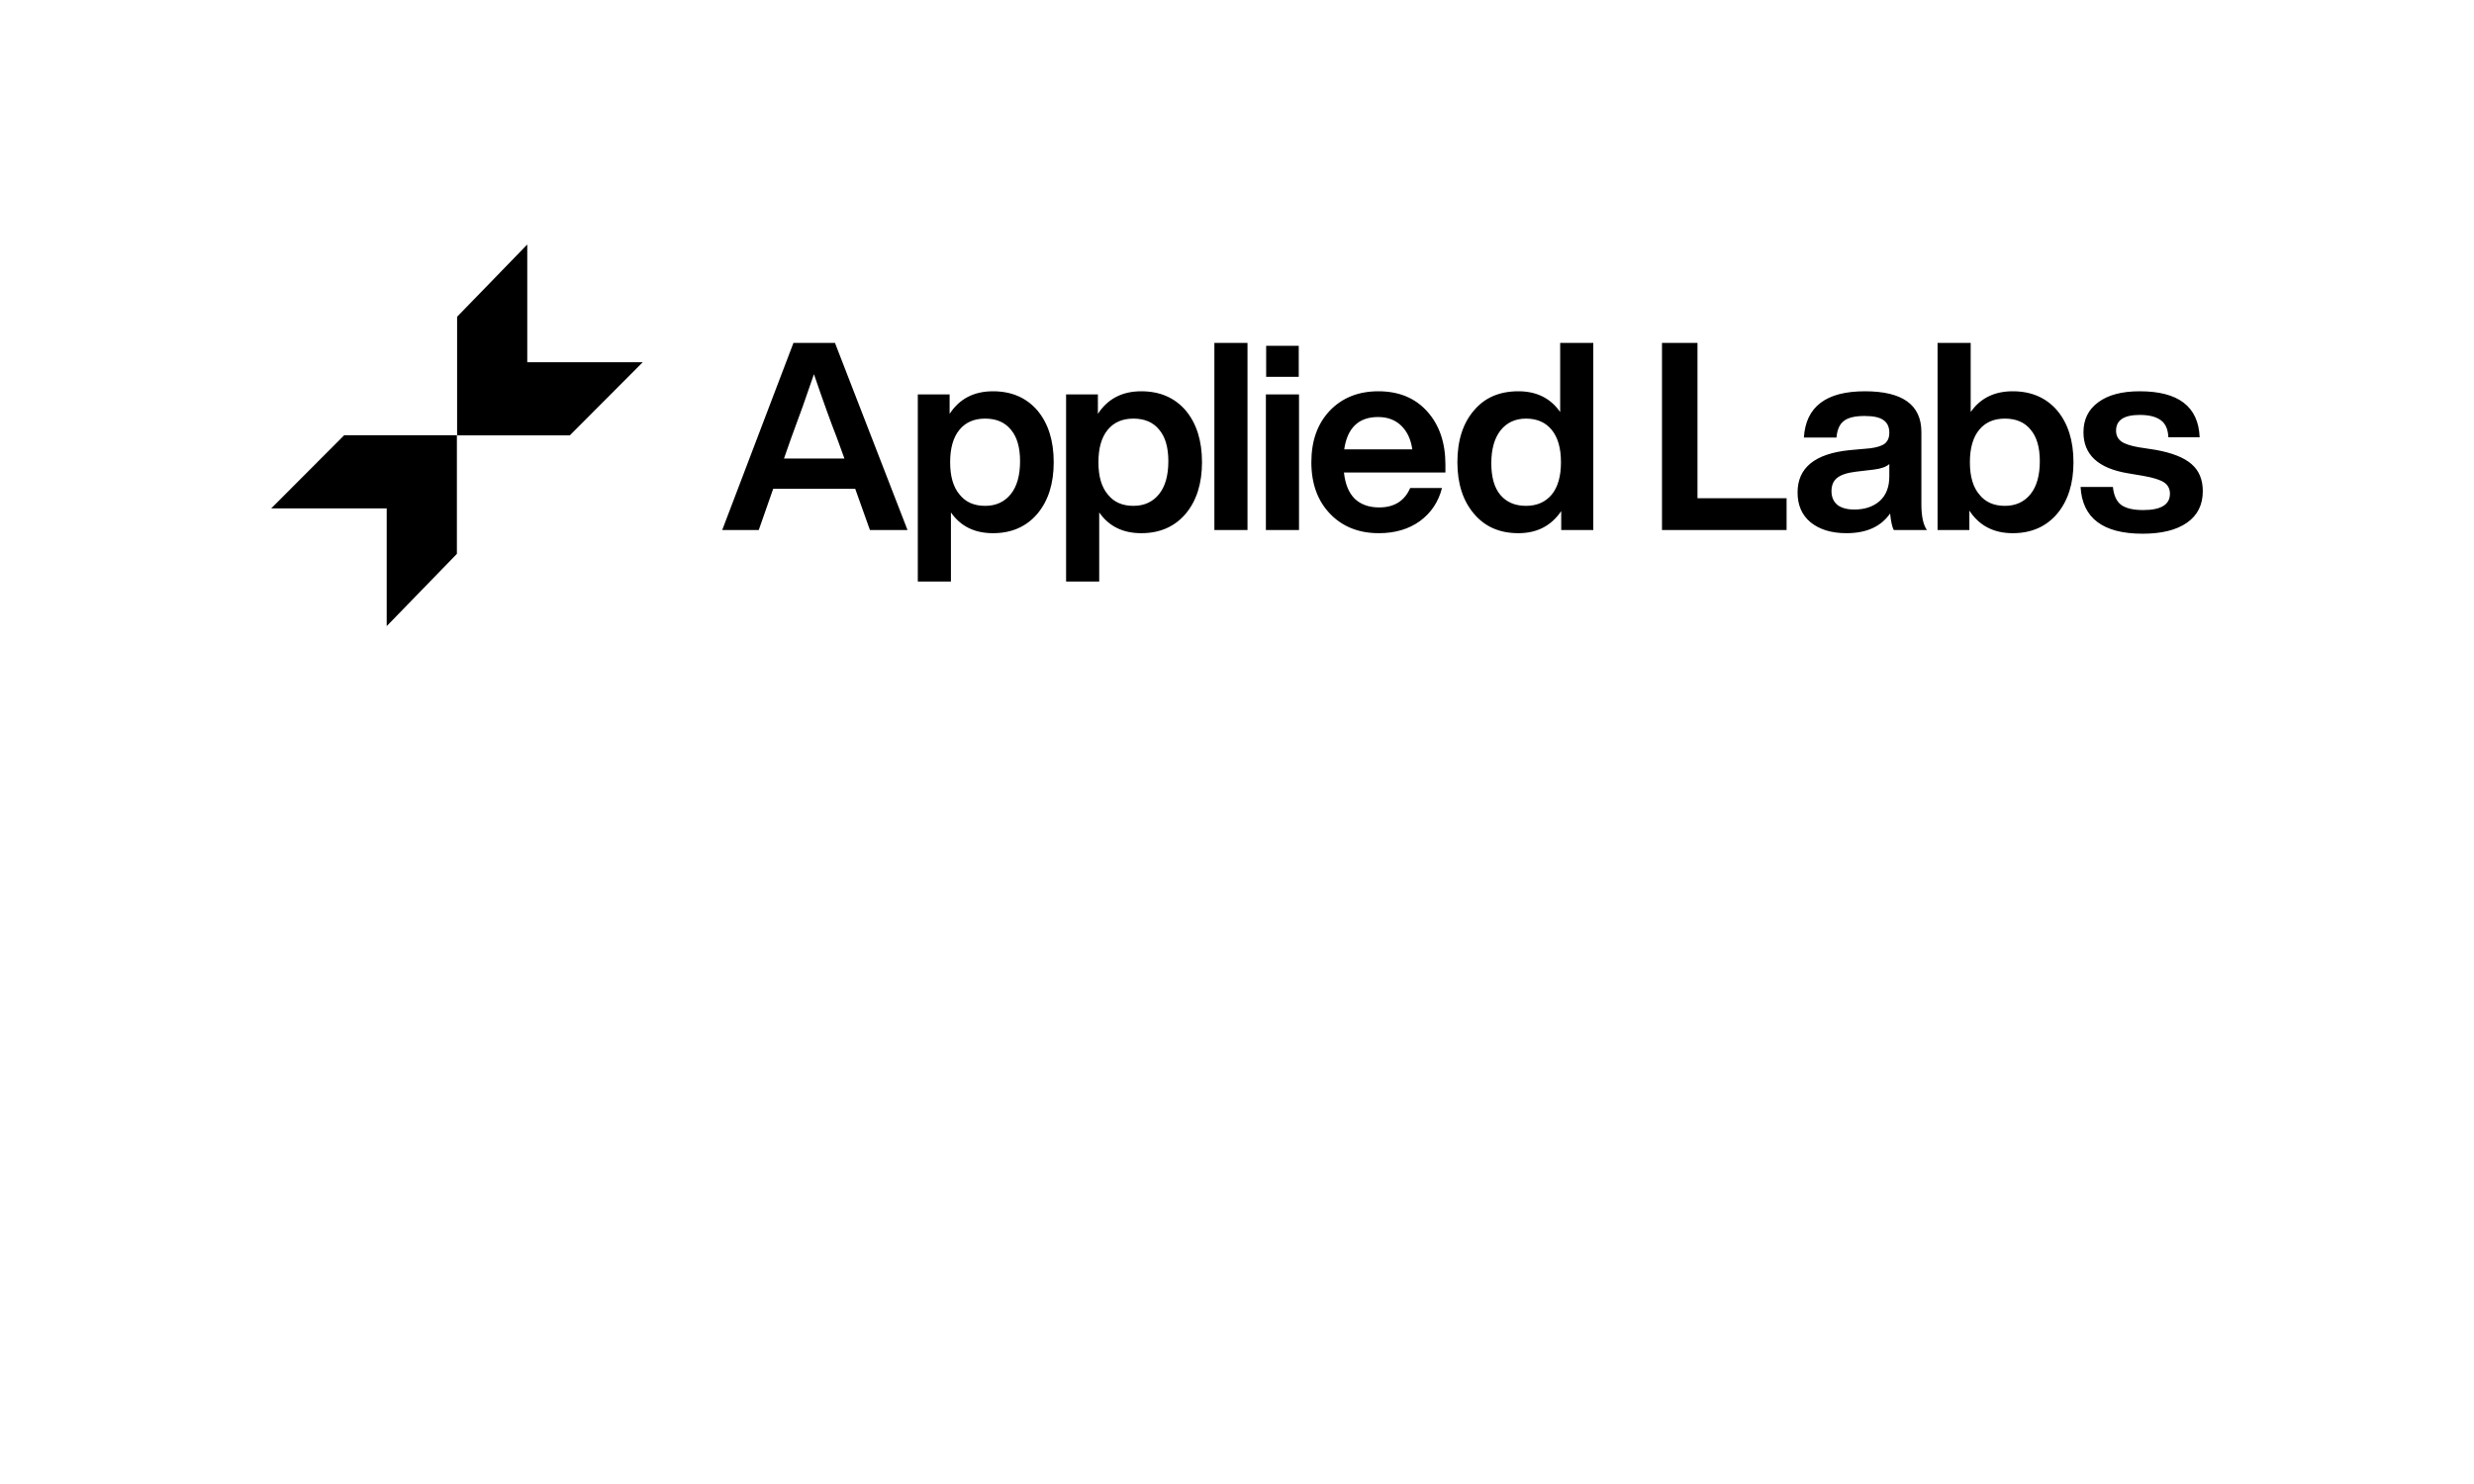
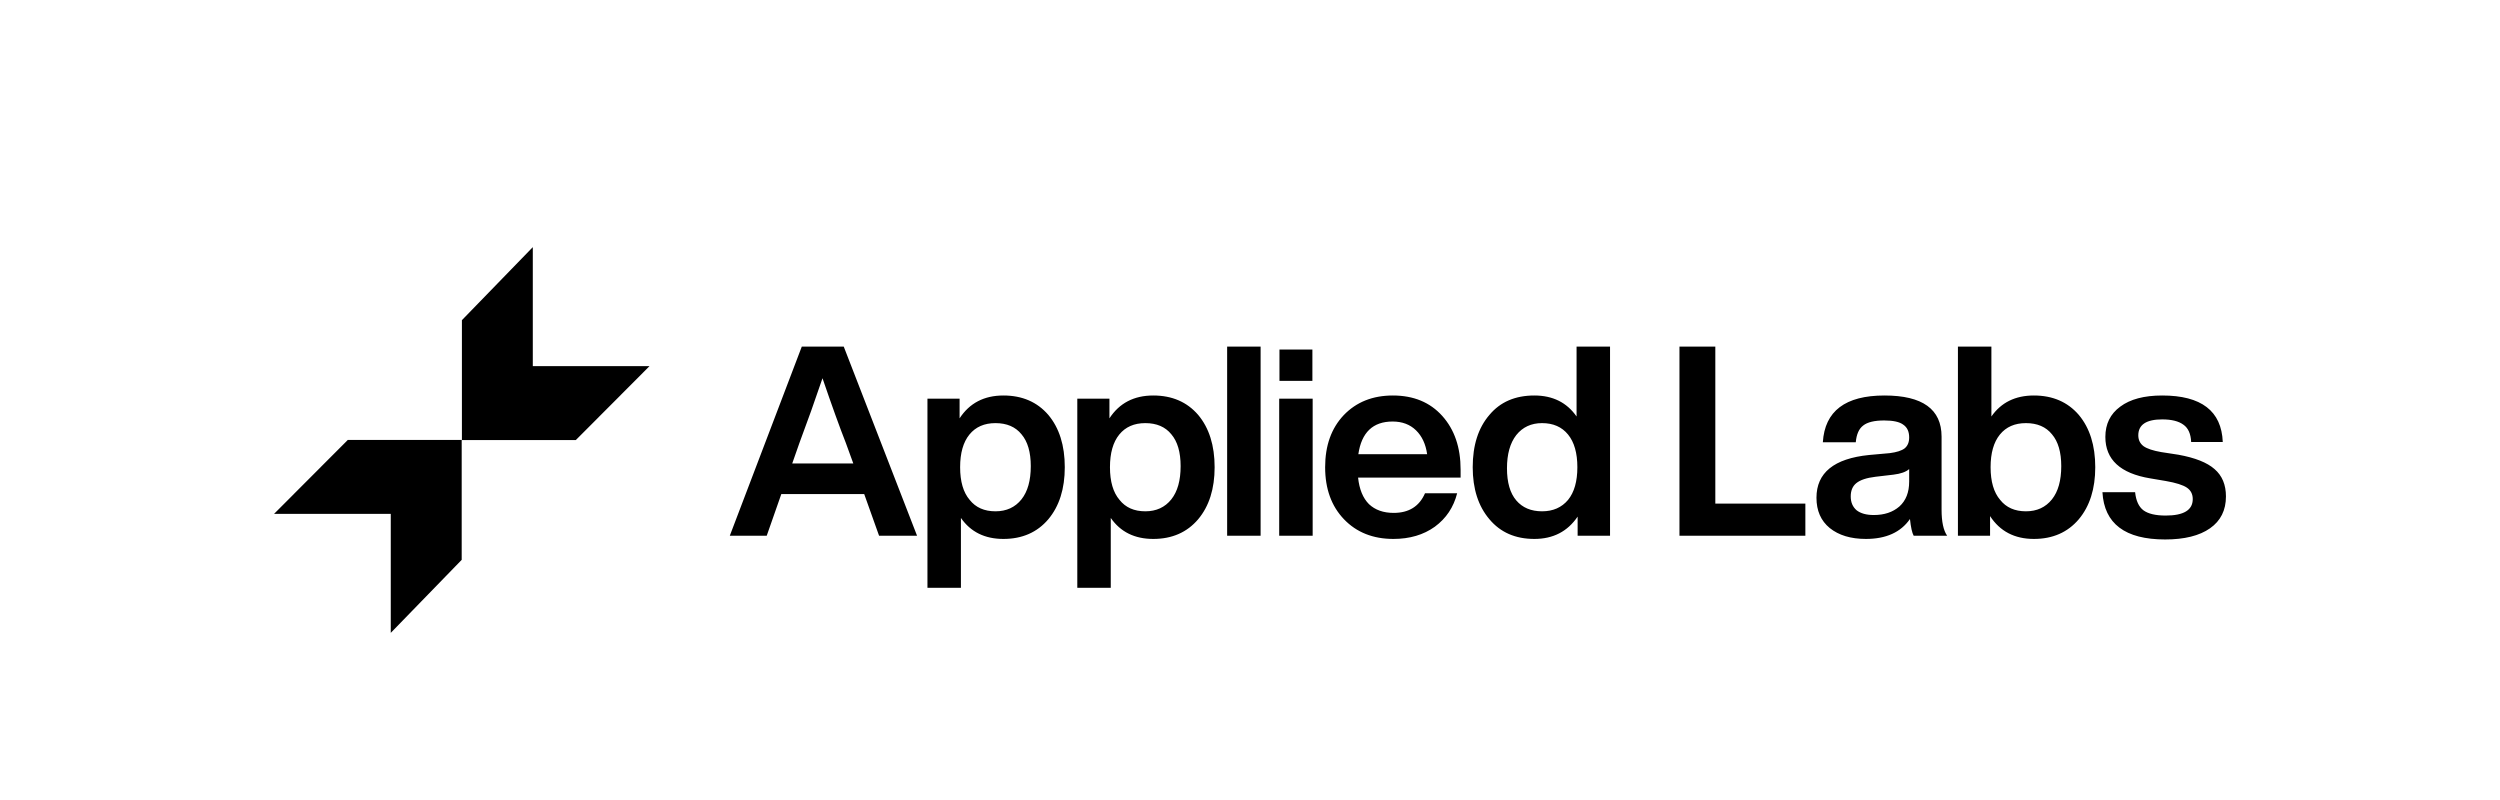
- <svg xmlns="http://www.w3.org/2000/svg" width="500" height="300" viewBox="0 0 500 300" fill="none">
+ <svg xmlns="http://www.w3.org/2000/svg" viewBox="0 0 500 160" fill="none">
  <path fill-rule="evenodd" clip-rule="evenodd" d="M175.815 107.149H183.412L168.75 69.324H160.356L145.959 107.149H153.343L156.265 98.808H172.84L175.815 107.149ZM158.443 92.699L159.878 88.609C161.472 84.359 163.012 80.038 164.5 75.646C166.377 81.136 167.935 85.456 169.175 88.609L170.662 92.699H158.443ZM252.122 107.149H245.428V69.324H252.122V107.149ZM315.313 69.324V83.296C313.365 80.498 310.55 79.099 306.867 79.099C303.042 79.099 300.049 80.392 297.888 82.977C295.657 85.563 294.542 89.051 294.542 93.443C294.542 97.764 295.657 101.235 297.888 103.855C300.084 106.476 303.077 107.787 306.867 107.787C310.621 107.787 313.507 106.299 315.526 103.324V107.149H322.007V69.324H315.313ZM303.254 100.084C302.014 98.631 301.395 96.489 301.395 93.655C301.395 90.822 302.014 88.609 303.254 87.015C304.529 85.421 306.247 84.624 308.407 84.624C310.638 84.624 312.374 85.386 313.613 86.909C314.853 88.431 315.473 90.609 315.473 93.443C315.473 96.276 314.853 98.454 313.613 99.977C312.338 101.5 310.603 102.262 308.407 102.262C306.211 102.262 304.494 101.536 303.254 100.084ZM343.064 69.324V100.721H361.073V107.149H335.892V69.324H343.064ZM406.779 79.099C410.533 79.099 413.526 80.392 415.757 82.977C417.953 85.598 419.051 89.087 419.051 93.443C419.051 97.764 417.953 101.235 415.757 103.855C413.526 106.476 410.533 107.787 406.779 107.787C402.918 107.787 399.996 106.264 398.013 103.218V107.149H391.585V69.324H398.279V83.296C400.227 80.498 403.06 79.099 406.779 79.099ZM400.032 99.977C401.236 101.5 402.954 102.262 405.185 102.262C407.381 102.262 409.116 101.465 410.391 99.871C411.631 98.313 412.251 96.099 412.251 93.23C412.251 90.433 411.631 88.308 410.391 86.855C409.187 85.368 407.452 84.624 405.185 84.624C402.954 84.624 401.218 85.386 399.979 86.909C398.739 88.431 398.119 90.609 398.119 93.443C398.119 96.312 398.757 98.49 400.032 99.977ZM433.025 107.893C425.021 107.893 420.841 104.741 420.487 98.436H427.022C427.199 100.137 427.748 101.341 428.669 102.049C429.625 102.757 431.112 103.112 433.131 103.112C436.744 103.112 438.55 102.014 438.55 99.818C438.55 98.826 438.16 98.065 437.381 97.533C436.602 97.002 435.203 96.559 433.184 96.205L430.05 95.674C424.064 94.682 421.072 91.92 421.072 87.386C421.072 84.801 422.063 82.782 424.047 81.33C426.03 79.843 428.828 79.099 432.44 79.099C440.268 79.099 444.305 82.198 444.553 88.396H438.231C438.16 86.767 437.647 85.616 436.69 84.943C435.734 84.234 434.318 83.88 432.44 83.88C429.253 83.88 427.659 84.943 427.659 87.068C427.659 87.989 428.013 88.715 428.722 89.246C429.43 89.742 430.599 90.131 432.228 90.415L435.681 90.946C439.01 91.548 441.419 92.504 442.906 93.815C444.429 95.125 445.19 96.949 445.19 99.287C445.19 102.049 444.128 104.174 442.003 105.662C439.878 107.149 436.885 107.893 433.025 107.893ZM382.737 107.149H389.431C388.687 106.087 388.315 104.351 388.315 101.943V87.333C388.315 81.844 384.508 79.099 376.893 79.099C369.066 79.099 364.958 82.216 364.568 88.449H371.155C371.297 86.855 371.793 85.74 372.643 85.102C373.493 84.429 374.892 84.093 376.84 84.093C378.646 84.093 379.921 84.376 380.665 84.943C381.444 85.474 381.834 86.324 381.834 87.493C381.834 88.449 381.533 89.175 380.93 89.671C380.328 90.131 379.337 90.45 377.955 90.627L373.812 90.999C366.799 91.707 363.293 94.558 363.293 99.552C363.293 102.138 364.178 104.156 365.949 105.608C367.755 107.06 370.164 107.787 373.174 107.787C377.212 107.787 380.151 106.458 381.993 103.802C382.17 105.467 382.418 106.582 382.737 107.149ZM379.868 101.305C378.558 102.439 376.858 103.005 374.768 103.005C373.28 103.005 372.129 102.687 371.315 102.049C370.536 101.376 370.146 100.455 370.146 99.287C370.146 98.118 370.518 97.232 371.262 96.63C372.041 95.993 373.316 95.568 375.087 95.355L378.699 94.93C380.151 94.753 381.196 94.381 381.834 93.815V96.311C381.834 98.472 381.178 100.137 379.868 101.305ZM292.121 93.921V95.515H271.615C271.863 97.852 272.589 99.623 273.793 100.827C275.033 101.996 276.679 102.58 278.734 102.58C281.779 102.58 283.869 101.27 285.002 98.649H291.431C290.722 101.447 289.235 103.678 286.968 105.343C284.701 106.972 281.939 107.787 278.68 107.787C274.608 107.787 271.314 106.476 268.799 103.855C266.285 101.234 265.027 97.764 265.027 93.443C265.027 89.122 266.267 85.651 268.746 83.03C271.261 80.409 274.537 79.099 278.574 79.099C282.718 79.099 286.012 80.463 288.456 83.19C290.899 85.917 292.121 89.494 292.121 93.921ZM278.521 84.305C274.59 84.305 272.305 86.483 271.668 90.84H285.427C285.144 88.821 284.4 87.227 283.196 86.058C281.992 84.89 280.434 84.305 278.521 84.305ZM255.892 76.177H262.479V69.908H255.892V76.177ZM255.839 107.149H262.533V79.737H255.839V107.149ZM239.631 82.977C237.4 80.392 234.407 79.099 230.653 79.099C226.792 79.099 223.87 80.622 221.887 83.668V79.737H215.459V117.562H222.153V103.59C224.101 106.388 226.934 107.787 230.653 107.787C234.407 107.787 237.4 106.476 239.631 103.855C241.827 101.234 242.925 97.764 242.925 93.443C242.925 89.087 241.827 85.598 239.631 82.977ZM229.059 102.262C226.828 102.262 225.11 101.5 223.906 99.977C222.631 98.49 221.993 96.311 221.993 93.443C221.993 90.609 222.613 88.431 223.853 86.908C225.092 85.385 226.828 84.624 229.059 84.624C231.326 84.624 233.061 85.368 234.265 86.855C235.505 88.307 236.125 90.432 236.125 93.23C236.125 96.099 235.505 98.313 234.265 99.871C232.99 101.465 231.255 102.262 229.059 102.262ZM200.684 79.099C204.438 79.099 207.431 80.392 209.662 82.977C211.858 85.598 212.956 89.087 212.956 93.443C212.956 97.764 211.858 101.234 209.662 103.855C207.431 106.476 204.438 107.787 200.684 107.787C196.965 107.787 194.132 106.388 192.184 103.59V117.562H185.49V79.737H191.918V83.668C193.902 80.622 196.824 79.099 200.684 79.099ZM193.937 99.977C195.141 101.5 196.859 102.262 199.09 102.262C201.286 102.262 203.022 101.465 204.297 99.871C205.536 98.313 206.156 96.099 206.156 93.23C206.156 90.432 205.536 88.307 204.297 86.855C203.092 85.368 201.357 84.624 199.09 84.624C196.859 84.624 195.124 85.385 193.884 86.908C192.644 88.431 192.025 90.609 192.025 93.443C192.025 96.311 192.662 98.49 193.937 99.977Z" fill="black" />
  <path fill-rule="evenodd" clip-rule="evenodd" d="M106.56 49.428L92.382 64.032V88.01H115.164L129.904 73.226H106.56V49.428ZM78.153 126.572L92.338 111.968V87.99H69.557L54.809 102.774H78.153L78.153 126.572Z" fill="black" />
</svg>
